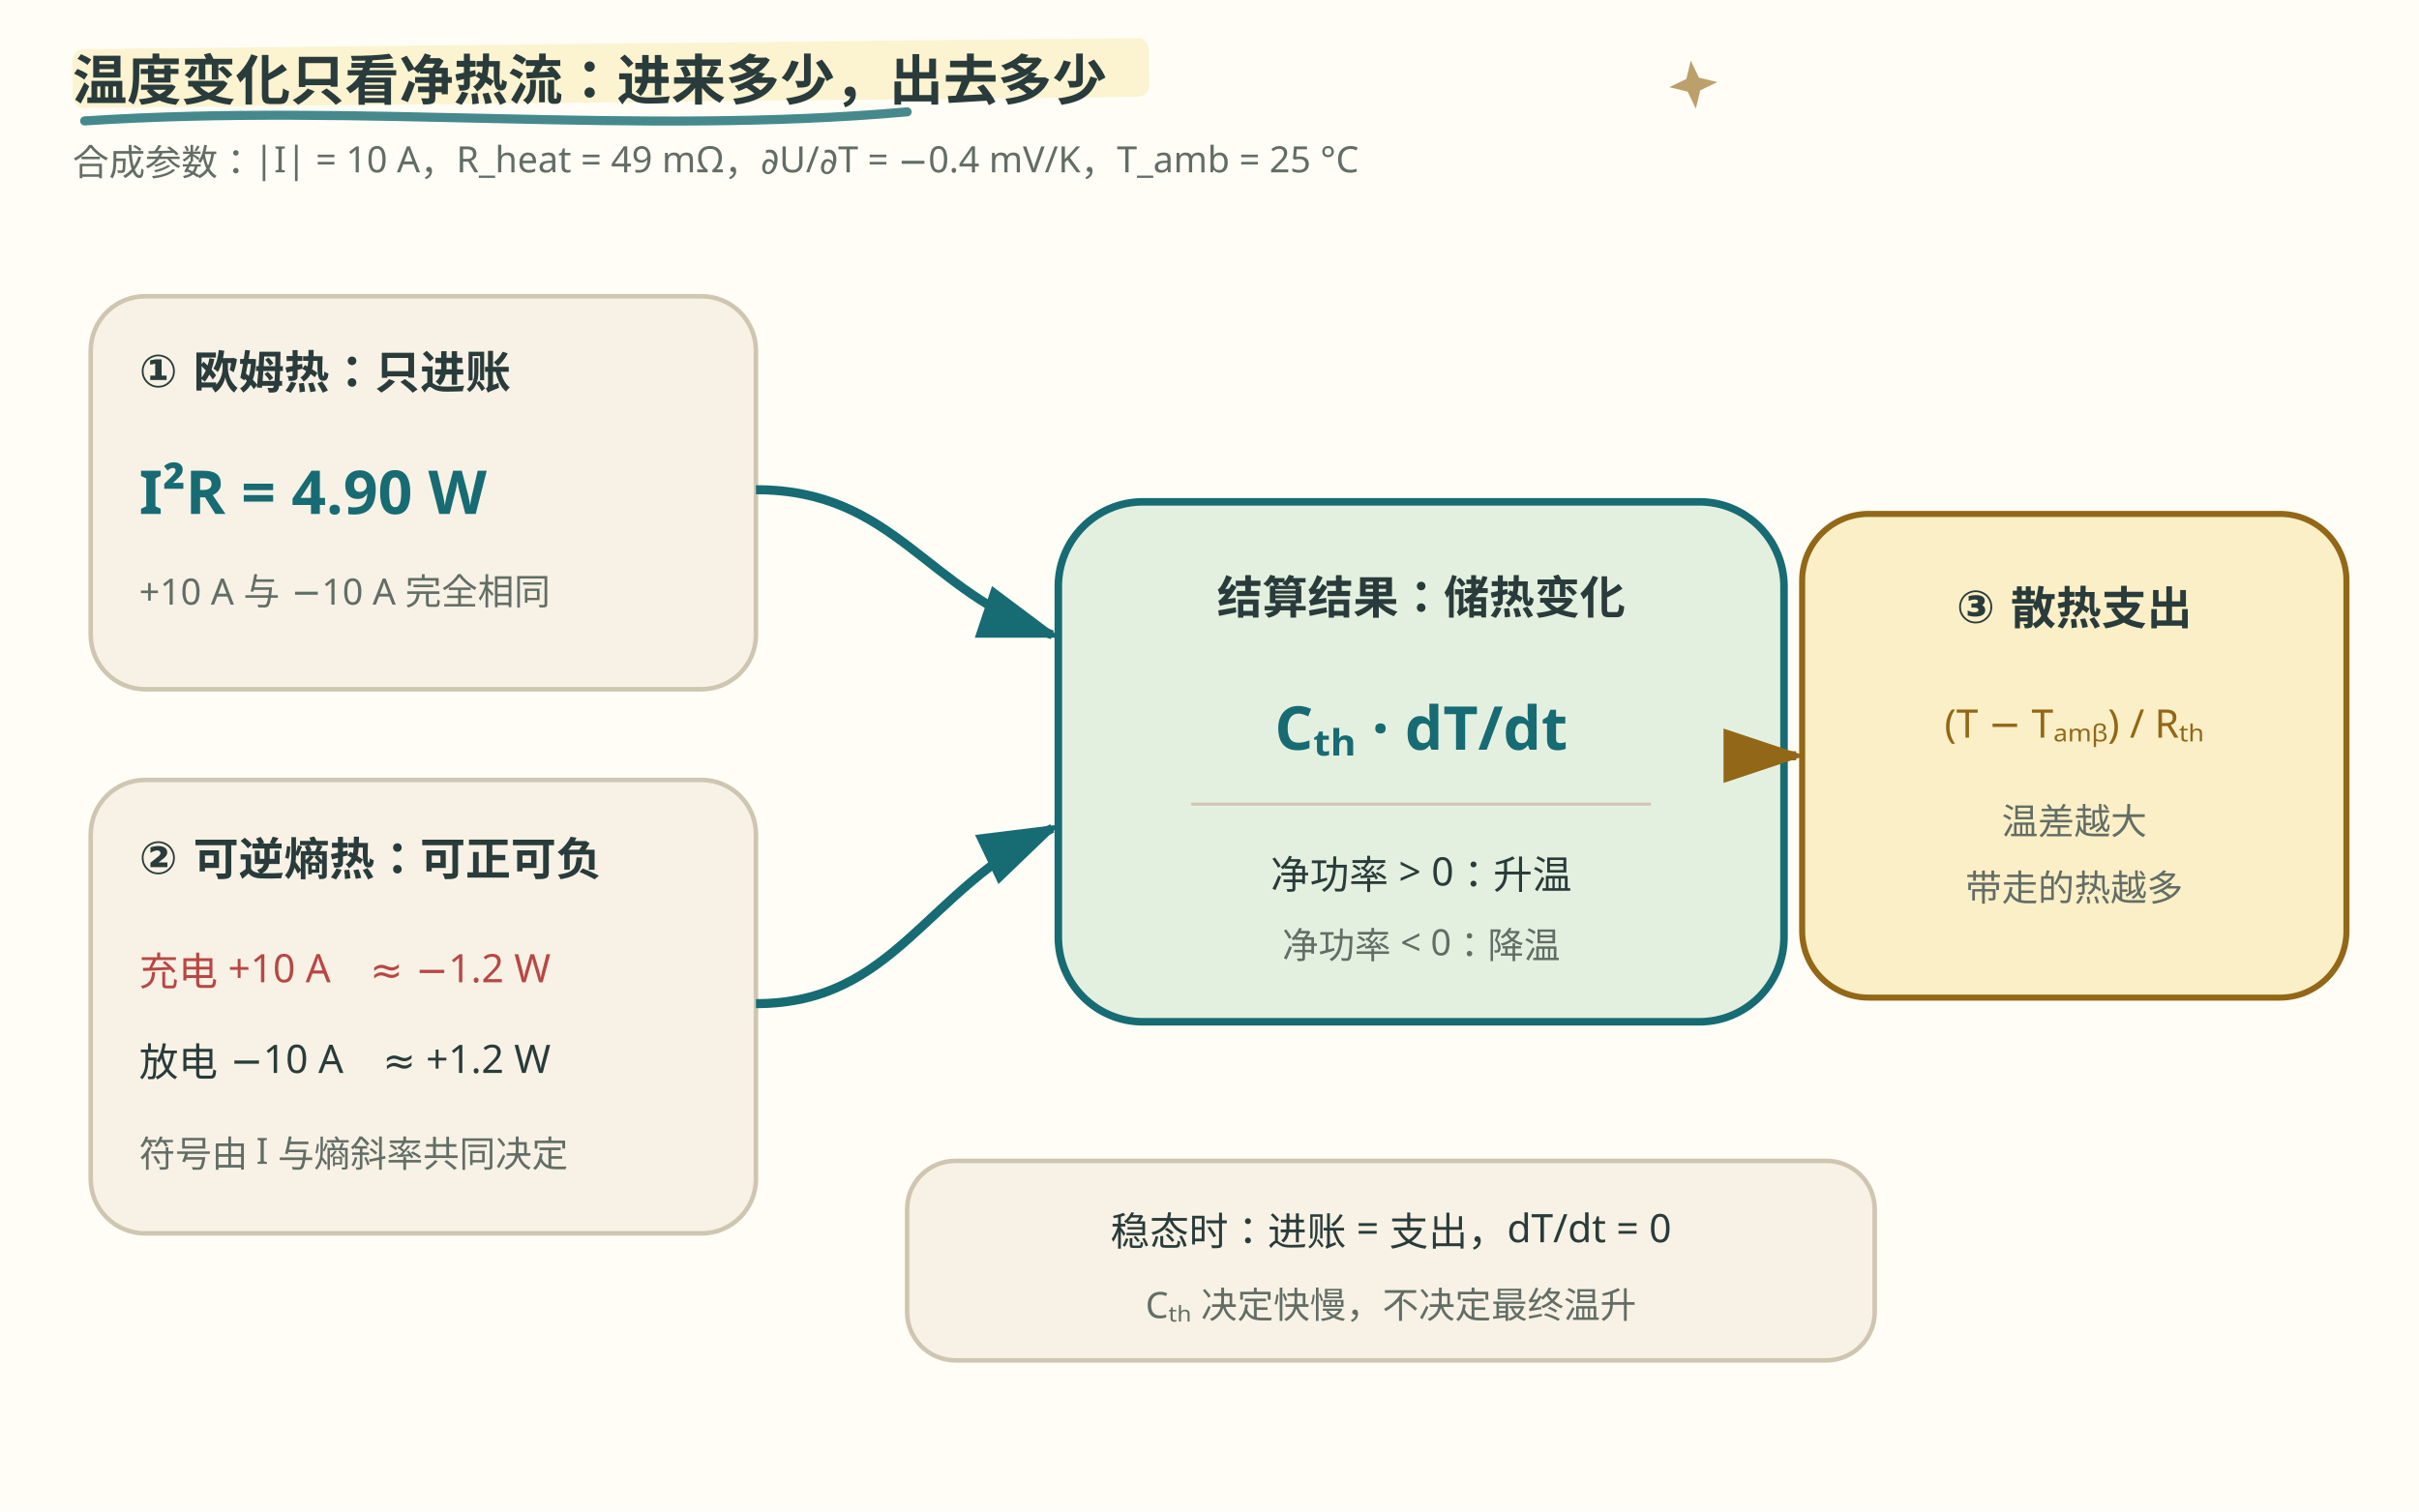
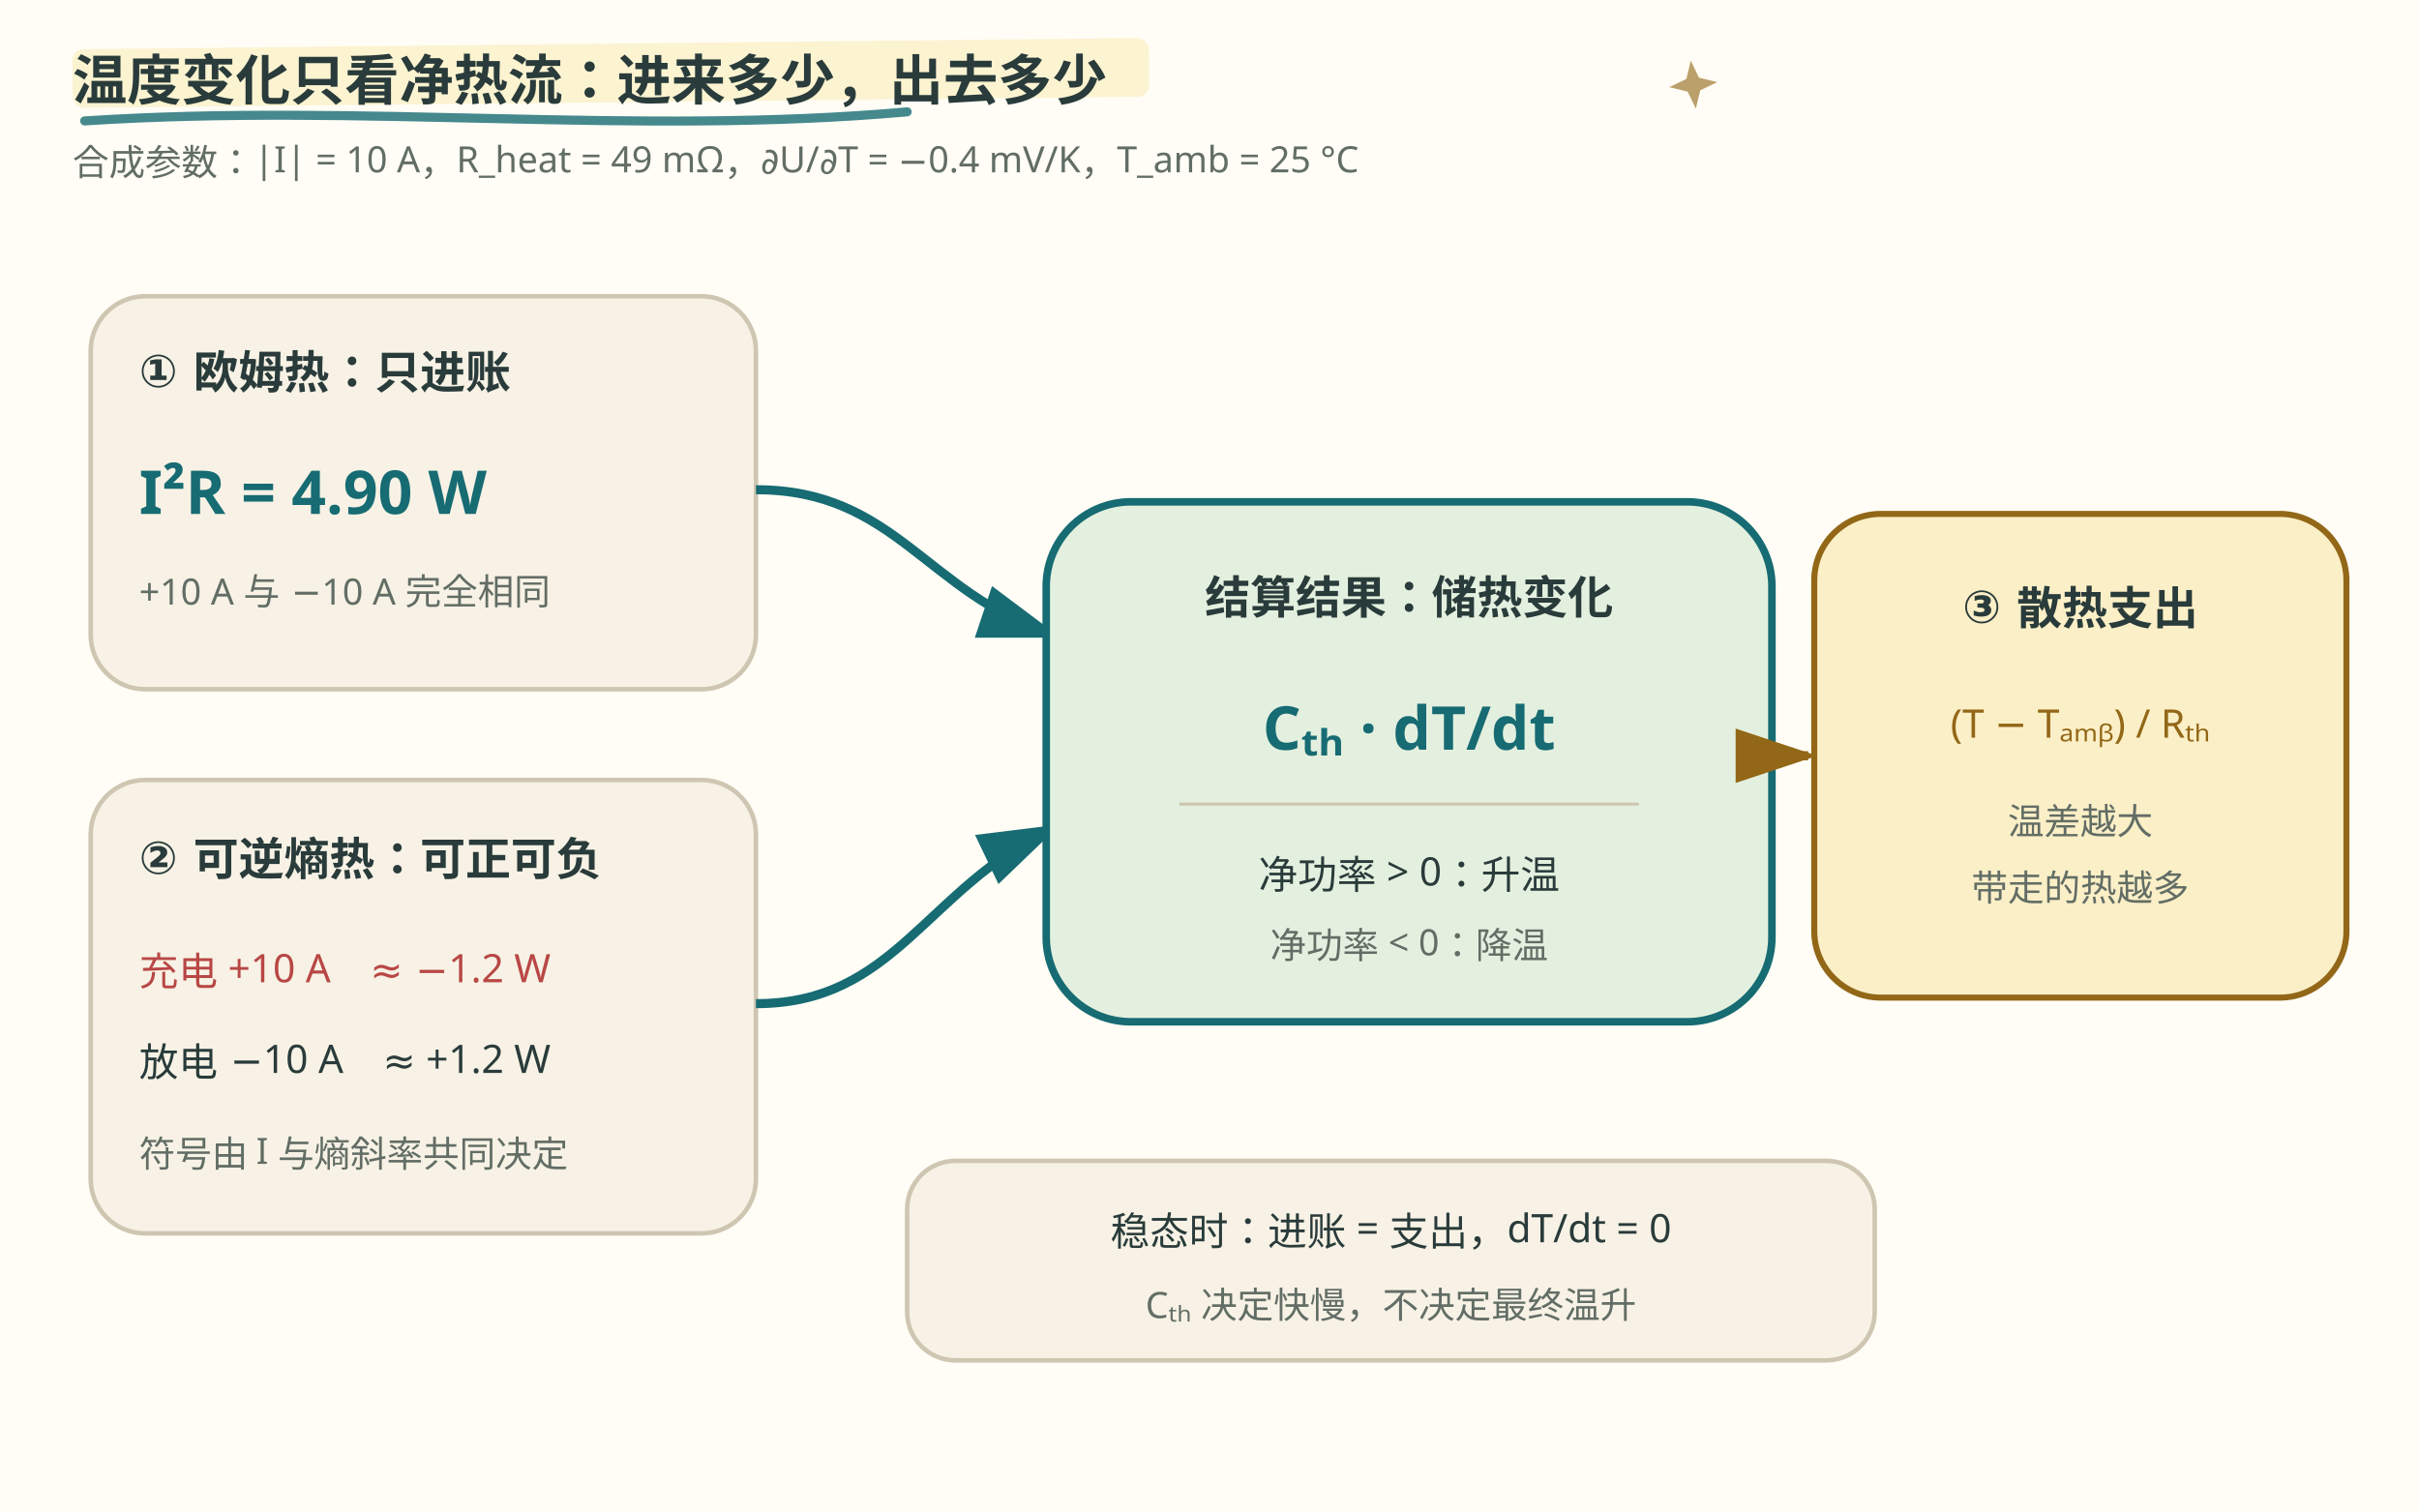
<svg xmlns="http://www.w3.org/2000/svg" viewBox="0 0 800 500" width="800" height="500" role="img" aria-label="一阶热账三笔逐项结算：欧姆热恒为 4.90 瓦，熵热随方向取负 1.2 或正 1.2 瓦，散热按温差带走热量，净热流决定升温或降温" data-snapshot-time="0">
  <style>
    .bg { fill: #fffdf5; }
    .panel { fill: #f7f2e5; stroke: #cfc6b2; stroke-width: 1.5; }
    .store { fill: #e4f0df; stroke: #176b73; stroke-width: 2.5; }
    .out { fill: #fbefc7; stroke: #926717; stroke-width: 2; }
    .title { font-size: 18px; font-weight: 700; font-family: "Noto Sans SC", "Microsoft YaHei", sans-serif; fill: #293b3a; }
    .head { font: 700 15px "Noto Sans SC", "Microsoft YaHei", sans-serif; fill: #293b3a; }
    .txt { font: 13px "Noto Sans SC", "Microsoft YaHei", sans-serif; fill: #293b3a; }
    .small { font: 12px "Noto Sans SC", "Microsoft YaHei", sans-serif; fill: #626d65; }
    .metric { font: 700 20px "Noto Sans SC", "Microsoft YaHei", sans-serif; fill: #176b73; }
    .warn { fill: #b84745; }
    .gold { fill: #926717; }
    .blue-line { fill: none; stroke: #176b73; stroke-width: 3; marker-end: url(#arrow-blue); }
    .gold-line { fill: none; stroke: #926717; stroke-width: 3; marker-end: url(#arrow-gold); }
    .flow-dot { fill: #926717; }
    .sketch { fill: none; stroke-linecap: round; stroke-linejoin: round; }
    @media (prefers-color-scheme: dark) {
      .bg { fill: #192727; }
      .panel { fill: #223333; stroke: #496160; }
      .store { fill: #293f35; stroke: #7ec5c5; }
      .out { fill: #3c3525; stroke: #dfbd78; }
      .title, .head, .txt { fill: #edf0e5; }
      .small { fill: #b0beb3; }
      .metric { fill: #7ec5c5; }
      .warn { fill: #f39b91; }
      .gold { fill: #dfbd78; }
      .blue-line { stroke: #7ec5c5; }
      .gold-line { stroke: #dfbd78; }
      .flow-dot { fill: #dfbd78; }
    }
  </style>
  <style id="bms-motion">
    /* bms-motion: 三笔热逐项结算的叠加装饰（手帐标记 + 净流游点），不改几何与数字 */
    .bms-marker { fill: #fbefc7; opacity: .78; }
    .bms-under { fill: none; stroke: #926717; stroke-width: 2.4; stroke-linecap: round; opacity: .9; }
    .bms-spark-fill { fill: #926717; }
    .bms-sticker { fill: none; stroke: #926717; stroke-width: 2; stroke-dasharray: 7 5; stroke-linecap: round; opacity: .85; }
    .bms-halo { fill: none; stroke: #176b73; stroke-width: 3; }
    .bms-row { fill: #fbefc7; opacity: 0; }
    @media (prefers-color-scheme: dark) {
      .bms-marker { fill: #453e2b; }
      .bms-under { stroke: #dfbd78; }
      .bms-spark-fill { fill: #dfbd78; }
      .bms-sticker { stroke: #dfbd78; }
      .bms-halo { stroke: #7ec5c5; }
      .bms-row { fill: #453e2b; }
      circle:has(&gt; animateMotion) { filter: drop-shadow(0 0 2px rgba(223,189,120,.8)) drop-shadow(0 0 7px rgba(223,189,120,.9)); }
    }
    @media (prefers-reduced-motion: reduce) {
      .bms-doodle { display: none; }
      .bms-row, .bms-halo { display: none; }
    }
  </style>
  <defs>
    <marker id="arrow-blue" markerWidth="10" markerHeight="10" refX="8" refY="3" orient="auto" markerUnits="strokeWidth">
      <path d="M0,0 L0,6 L9,3 z" fill="#176b73" />
    </marker>
    <marker id="arrow-gold" markerWidth="10" markerHeight="10" refX="8" refY="3" orient="auto" markerUnits="strokeWidth">
      <path d="M0,0 L0,6 L9,3 z" fill="#926717" />
    </marker>
  </defs>
  <rect class="bg" width="800" height="500" />
  <rect class="bms-marker" aria-hidden="true" x="24" y="16.3" width="356" height="19.4" rx="3.8" transform="rotate(-.6 24 26)" />
  <path d="M28 40 C120 34 210 45 300 37" class="sketch" stroke="#176b73" stroke-width="3" opacity=".8" />
  <text class="title" x="24" y="33">温度变化只看净热流：进来多少，出去多少</text>
  <text class="small" x="24" y="58">合成参数：|I| = 10 A，R_heat = 49 mΩ，∂U/∂T = −0.4 mV/K，T_amb = 25 °C</text>
  <g class="bms-doodle" aria-hidden="true" transform="matrix(0.9945219 -0.1045285 0.1045285 0.9945219 560 28)" opacity="0.62" style="opacity: 0.62;">
    <path class="bms-spark-fill" d="M0 -8 L2.1 -2.1 L8 0 L2.1 2.1 L0 8 L-2.1 2.1 L-8 0 L-2.1 -2.1 Z" />
  </g>
  <rect class="bms-row" aria-hidden="true" x="30" y="98" width="220" height="128" rx="18" opacity="0" style="opacity: 0;" />
  <rect class="panel" x="30" y="98" width="220" height="130" rx="18" />
  <text class="head" x="46" y="128">① 欧姆热：只进账</text>
  <text class="metric" x="46" y="170">I²R = 4.90 W</text>
  <text class="small" x="46" y="200">+10 A 与 −10 A 完全相同</text>
  <rect class="panel" x="30" y="258" width="220" height="150" rx="18" />
  <rect class="bms-row" aria-hidden="true" x="30" y="258" width="220" height="150" rx="18" opacity="0" style="opacity: 0;" />
  <text class="head" x="46" y="289">② 可逆熵热：可正可负</text>
  <text class="txt warn" x="46" y="326">充电 +10 A　≈ −1.2 W</text>
  <text class="txt" x="46" y="356">放电 −10 A　≈ +1.2 W</text>
  <text class="small" x="46" y="386">符号由 I 与熵斜率共同决定</text>
  <path class="blue-line" d="M250 162 C296 162 306 196 348 210" />
  <path class="blue-line" d="M250 332 C296 332 306 294 348 274" />
  <circle class="flow-dot" r="4.5" aria-hidden="true" transform="matrix(1 0 0 1 0 0)" opacity="0" style="opacity: 0;">


  </circle>
  <circle class="flow-dot" r="4.5" aria-hidden="true" transform="matrix(1 0 0 1 0 0)" opacity="0" style="opacity: 0;">


  </circle>
-   <rect class="bms-halo" aria-hidden="true" x="346" y="162" width="248" height="180" rx="28" opacity="0" style="opacity: 0;" />
-   <rect class="store" x="350" y="166" width="240" height="172" rx="28" />
-   <text class="head" x="470" y="203" text-anchor="middle">结算结果：储热变化</text>
-   <text class="metric" x="470" y="248" text-anchor="middle">Cₜₕ · dT/dt</text>
-   <line x1="394" y1="266" x2="546" y2="266" stroke="#cfc6b2" />
-   <text class="txt" x="470" y="294" text-anchor="middle">净功率 &gt; 0：升温</text>
-   <text class="small" x="470" y="317" text-anchor="middle">净功率 &lt; 0：降温</text>
-   <path class="gold-line" d="M590 250 C591 250 592 250 594 250" />
+   <rect class="bms-halo" aria-hidden="true" x="342" y="162" width="248" height="180" rx="28" opacity="0" style="opacity: 0;" />
+   <rect class="store" x="346" y="166" width="240" height="172" rx="28" />
+   <text class="head" x="466" y="203" text-anchor="middle">结算结果：储热变化</text>
+   <text class="metric" x="466" y="248" text-anchor="middle">Cₜₕ · dT/dt</text>
+   <line x1="390" y1="266" x2="542" y2="266" stroke="#cfc6b2" />
+   <text class="txt" x="466" y="294" text-anchor="middle">净功率 &gt; 0：升温</text>
+   <text class="small" x="466" y="317" text-anchor="middle">净功率 &lt; 0：降温</text>
+   <path class="gold-line" d="M586 250 C591 250 595 250 598 250" />
  <circle class="flow-dot" r="4.5" aria-hidden="true" transform="matrix(1 0 0 1 0 0)" opacity="0" style="opacity: 0;">


  </circle>
-   <rect class="out" x="596" y="170" width="180" height="160" rx="22" />
-   <text class="head" x="686" y="206" text-anchor="middle">③ 散热支出</text>
-   <text class="txt gold" x="686" y="244" text-anchor="middle">(T − Tₐₘᵦ) / Rₜₕ</text>
-   <text class="small" x="686" y="276" text-anchor="middle">温差越大</text>
-   <text class="small" x="686" y="298" text-anchor="middle">带走的热越多</text>
+   <rect class="out" x="600" y="170" width="176" height="160" rx="22" />
+   <text class="head" x="688" y="206" text-anchor="middle">③ 散热支出</text>
+   <text class="txt gold" x="688" y="244" text-anchor="middle">(T − Tₐₘᵦ) / Rₜₕ</text>
+   <text class="small" x="688" y="276" text-anchor="middle">温差越大</text>
+   <text class="small" x="688" y="298" text-anchor="middle">带走的热越多</text>
  <rect class="panel" x="300" y="384" width="320" height="66" rx="16" />
  <rect class="bms-sticker" aria-hidden="true" x="294" y="378" width="332" height="78" rx="19" opacity="0" style="opacity: 0;" />
  <text class="txt" x="460" y="412" text-anchor="middle">稳态时：进账 = 支出，dT/dt = 0</text>
  <text class="small" x="460" y="436" text-anchor="middle">Cₜₕ 决定快慢，不决定最终温升</text>
</svg>
